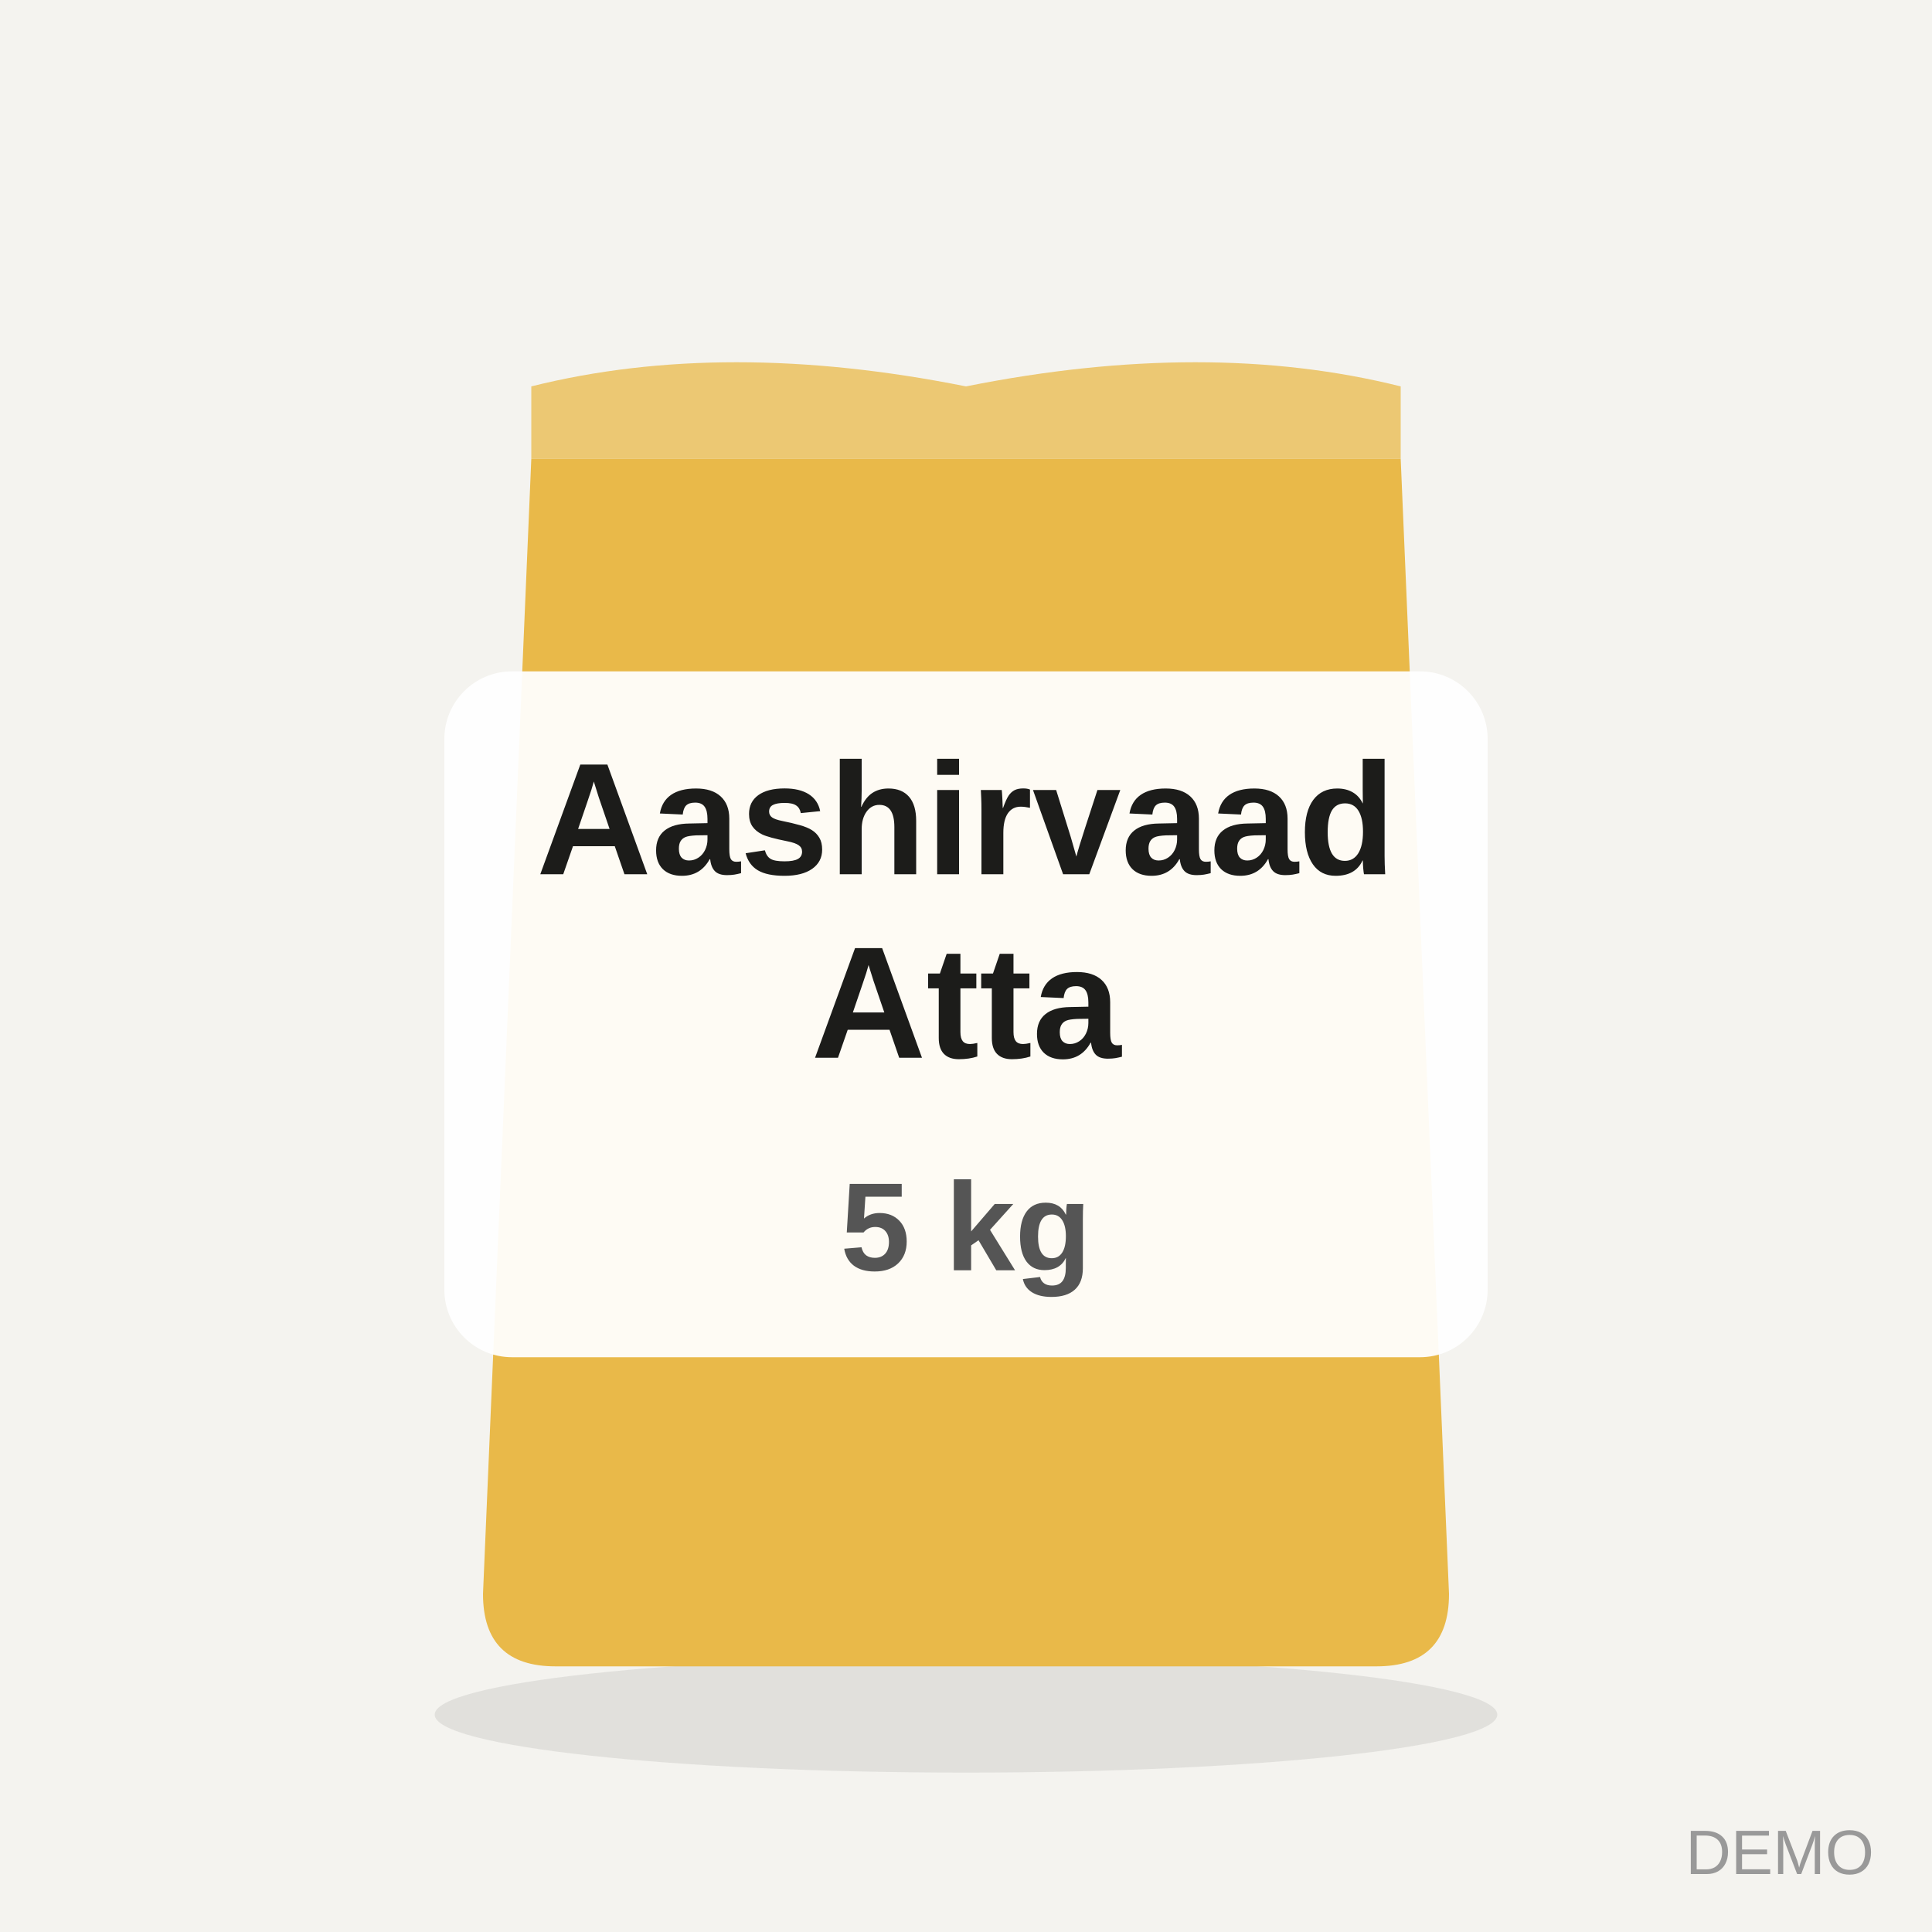
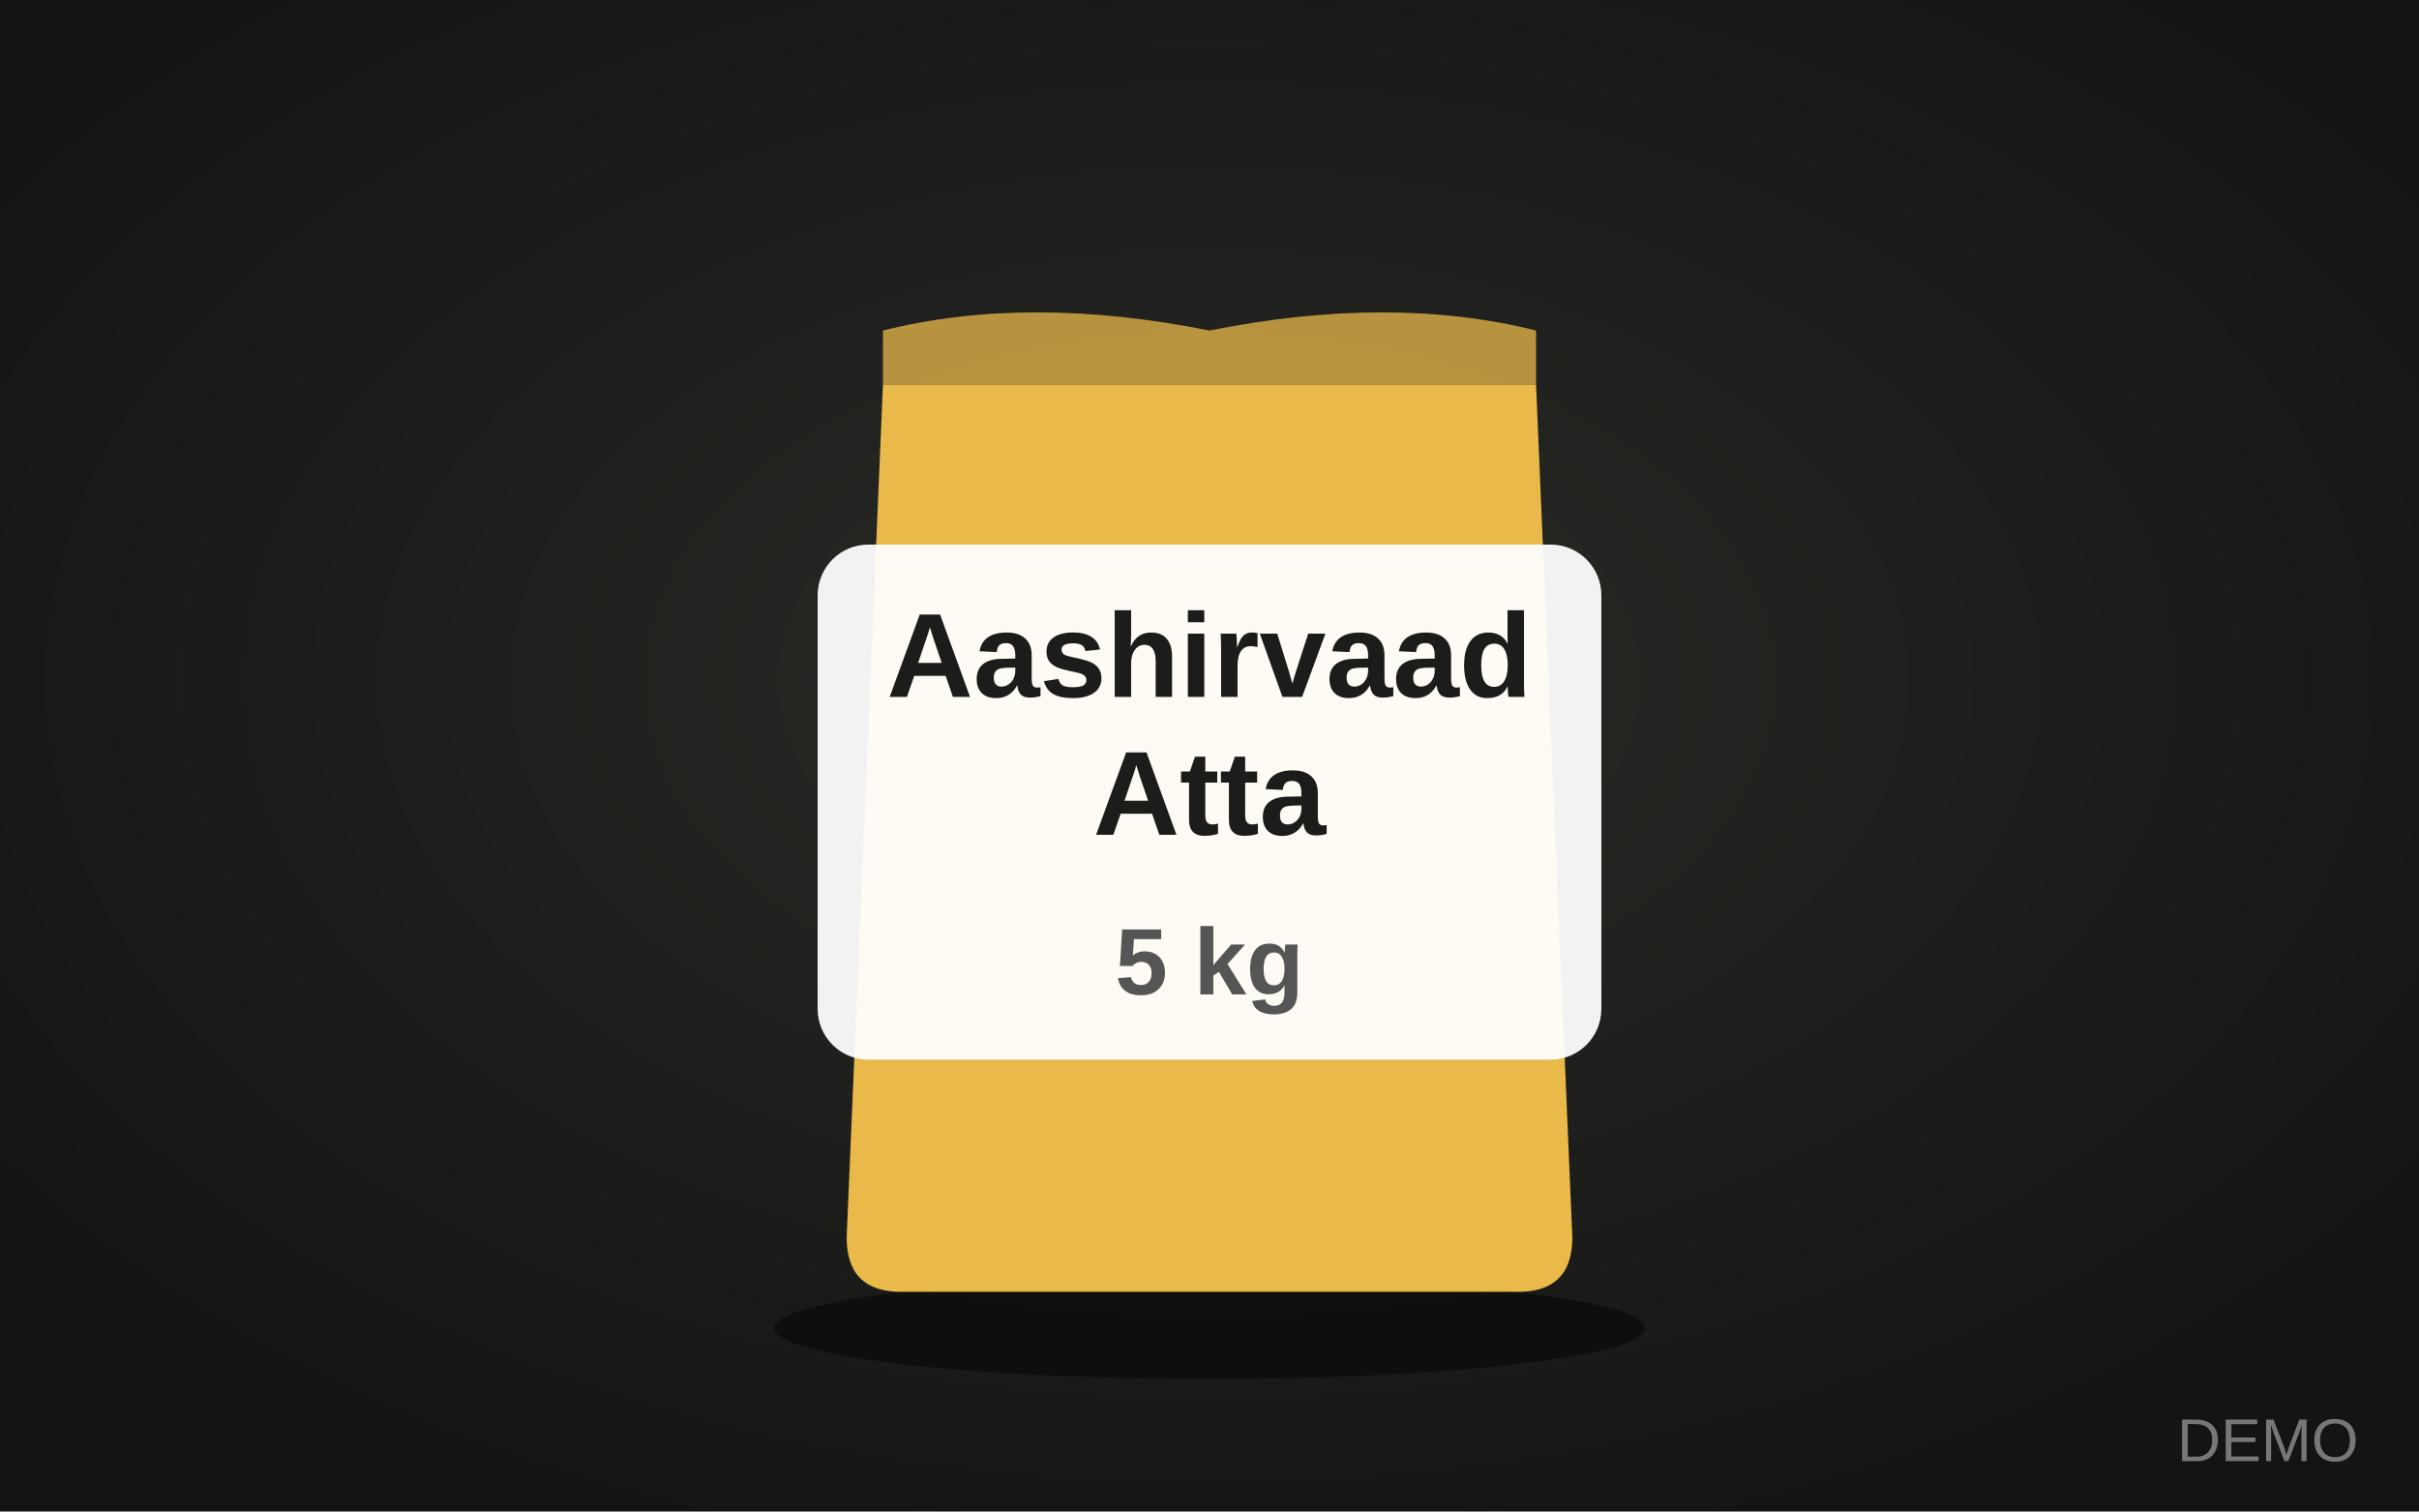
- <svg xmlns="http://www.w3.org/2000/svg" viewBox="0 0 400 400" font-family="Arial, Helvetica, sans-serif">
-   <rect width="400" height="400" fill="#F4F3EF" />
-   <ellipse cx="200" cy="355" rx="110" ry="12" fill="#000" opacity=".08" />
-   <path d="M110 95 L290 95 L300 330 Q300 345 285 345 L115 345 Q100 345 100 330 Z" fill="#E9B949" />
-   <path d="M110 95 L290 95 L290 80 Q250 70 200 80 Q150 70 110 80 Z" fill="#E9B949" opacity=".75" />
-   <rect x="92" y="139" width="216" height="142" rx="14" fill="#fff" opacity=".94" />
-   <g fill="#1C1C1A">
-     <text x="200" y="181" text-anchor="middle" font-size="33" font-weight="800">Aashirvaad</text>
-     <text x="200" y="219" text-anchor="middle" font-size="33" font-weight="800">Atta</text>
+ <svg xmlns="http://www.w3.org/2000/svg" viewBox="0 0 480 300" font-family="Arial, Helvetica, sans-serif">
+   <defs>
+     <radialGradient id="g" cx="50%" cy="45%" r="60%">
+       <stop offset="0" stop-color="#2A2A27" />
+       <stop offset="1" stop-color="#141413" />
+     </radialGradient>
+   </defs>
+   <rect width="480" height="300" fill="url(#g)" />
+   <g transform="translate(96 8) scale(.72)">
+     <ellipse cx="200" cy="355" rx="120" ry="14" fill="#000" opacity=".45" />
+     <path d="M110 95 L290 95 L300 330 Q300 345 285 345 L115 345 Q100 345 100 330 Z" fill="#E9B949" />
+     <path d="M110 95 L290 95 L290 80 Q250 70 200 80 Q150 70 110 80 Z" fill="#E9B949" opacity=".75" />
+     <rect x="92" y="139" width="216" height="142" rx="14" fill="#fff" opacity=".94" />
+     <g fill="#1C1C1A">
+       <text x="200" y="181" text-anchor="middle" font-size="33" font-weight="800">Aashirvaad</text>
+       <text x="200" y="219" text-anchor="middle" font-size="33" font-weight="800">Atta</text>
+     </g>
+     <text x="200" y="263" text-anchor="middle" font-size="26" font-weight="700" fill="#555">5 kg</text>
  </g>
-   <text x="200" y="263" text-anchor="middle" font-size="26" font-weight="700" fill="#555">5 kg</text>
-   <text x="388" y="388" text-anchor="end" font-size="13" fill="#999">DEMO</text>
+   <text x="468" y="290" text-anchor="end" font-size="12" fill="#777">DEMO</text>
</svg>
